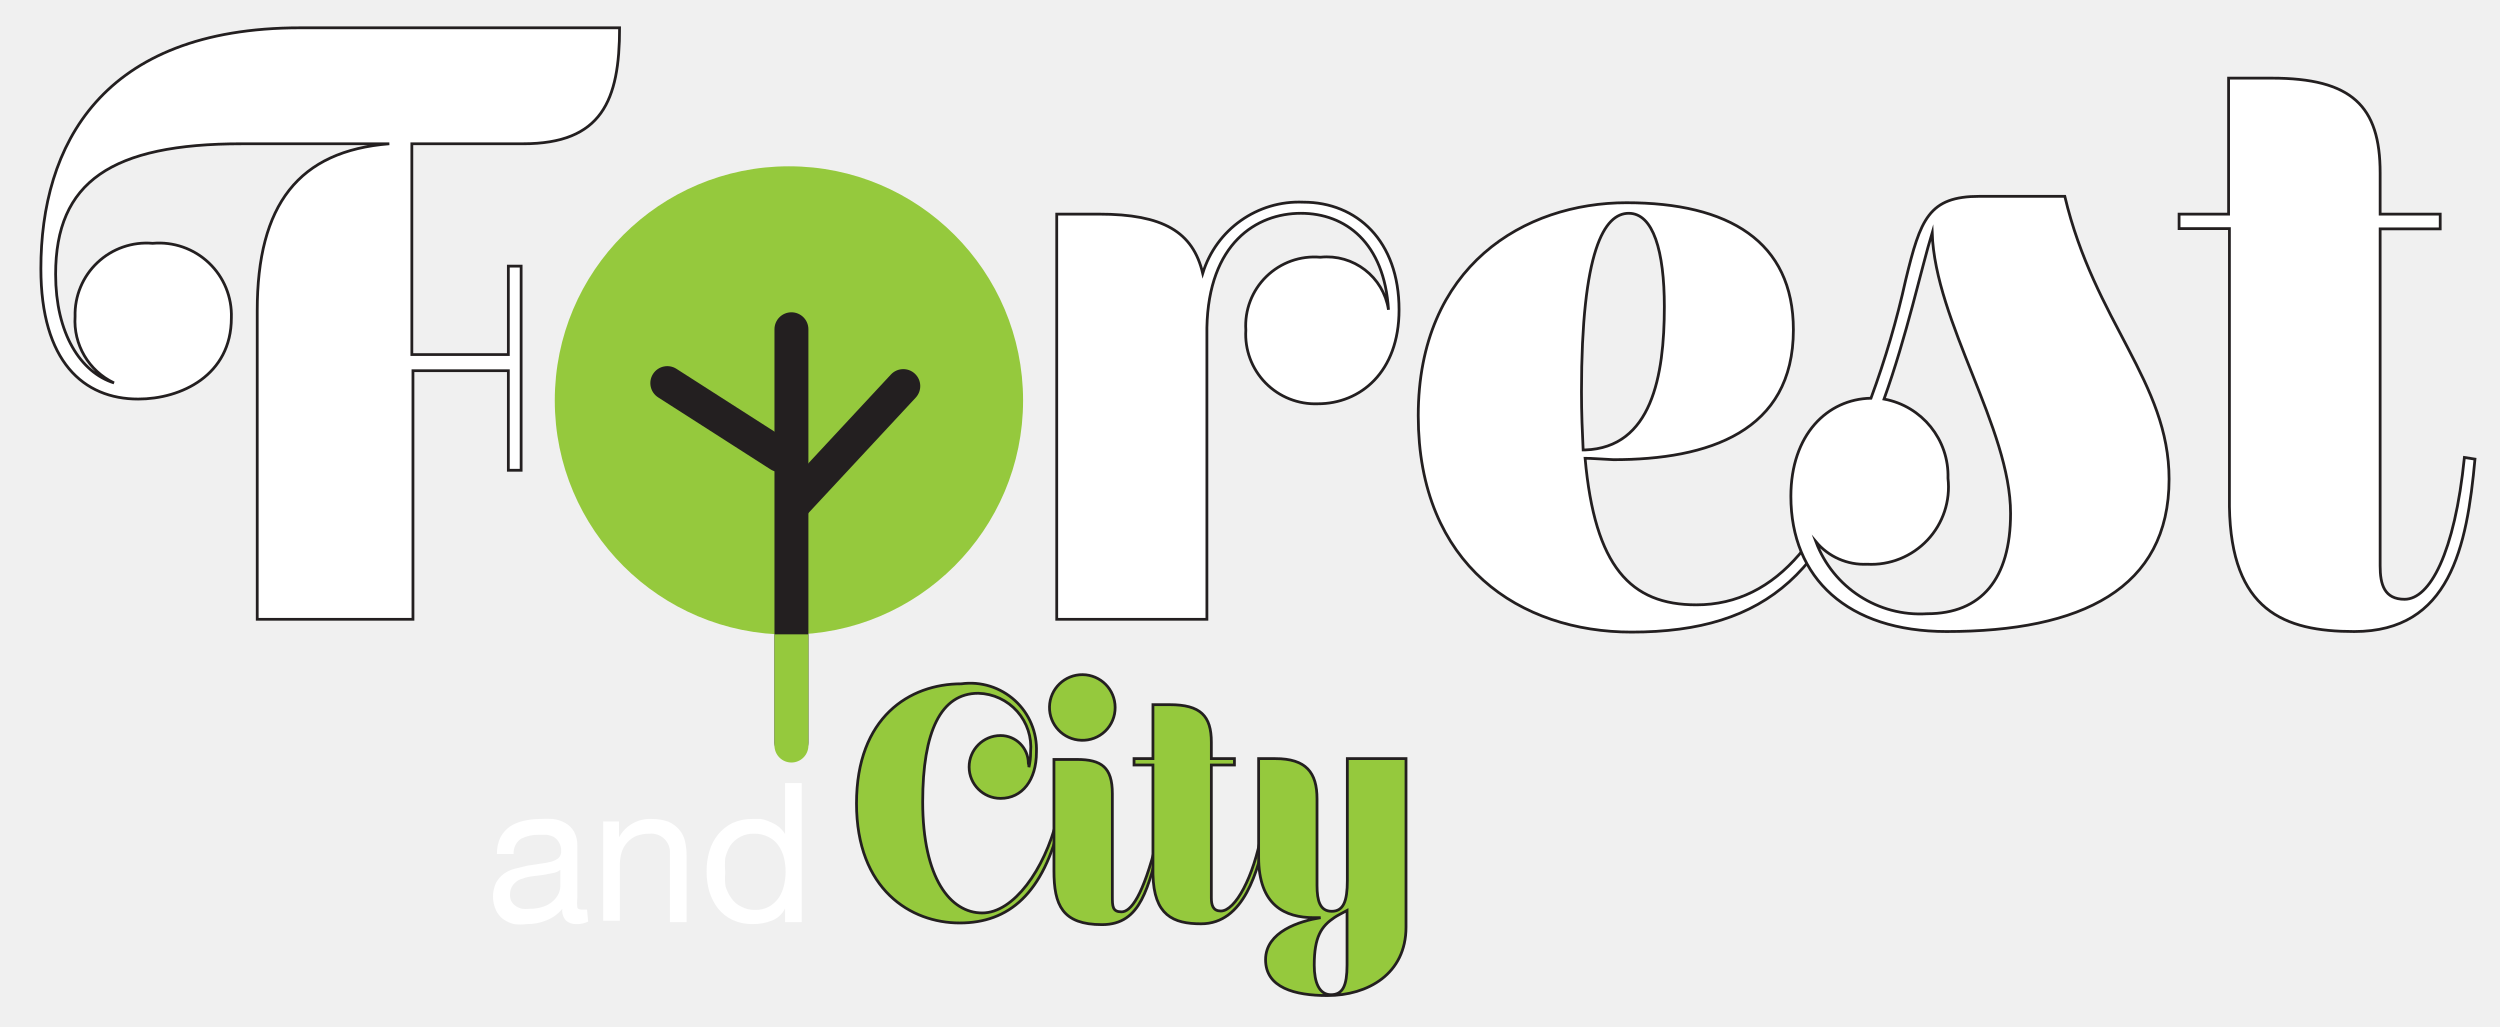
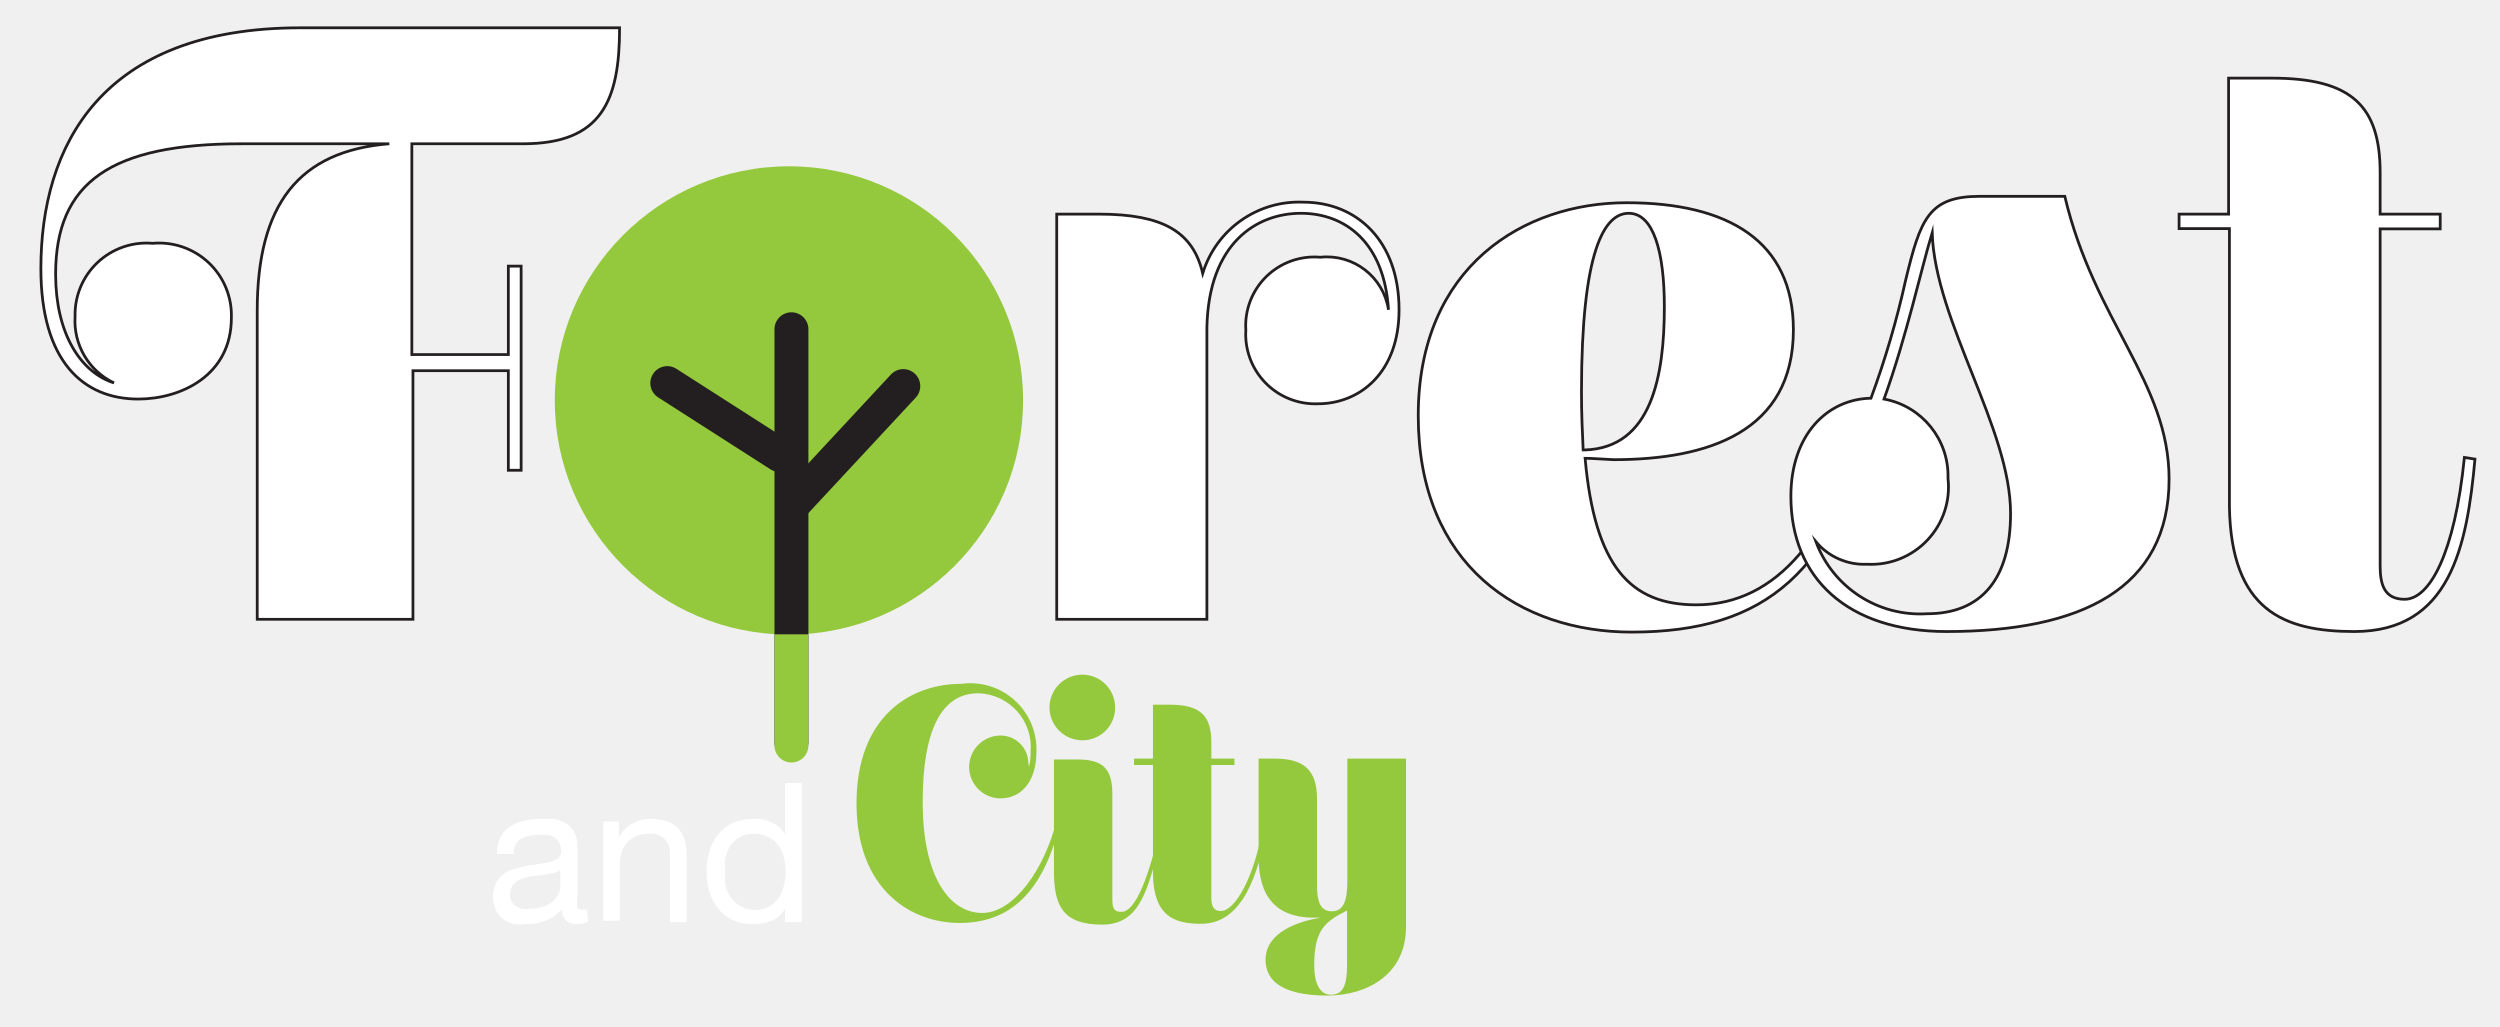
<svg xmlns="http://www.w3.org/2000/svg" id="Layer_1" data-name="Layer 1" viewBox="0 0 89.9 36.92">
  <circle cx="28.37" cy="14.4" r="8.42" fill="#95c93d" />
  <rect x="27.85" y="11.23" width="1.22" height="16.08" rx="0.61" fill="#231f20" />
  <rect x="25.4" y="12.07" width="1.22" height="6.02" rx="0.61" transform="translate(-0.71 28.84) rotate(-57.36)" fill="#231f20" />
  <rect x="29.88" y="12.49" width="1.22" height="7.05" rx="0.61" transform="translate(19.07 -16.47) rotate(42.91)" fill="#231f20" />
  <path d="M27.85,22.81h1.22a0,0,0,0,1,0,0v4a.61.61,0,0,1-.61.61h0a.61.61,0,0,1-.61-.61v-4A0,0,0,0,1,27.85,22.81Z" fill="#95c93d" />
  <path d="M9.25,22.27V11.17c0-3.82,1.49-5.74,4.75-6H8.7C4,5.17,2,6.54,2,9.86,2,12,2.9,13.39,4.1,13.77a2.47,2.47,0,0,1-1.4-2.39A2.57,2.57,0,0,1,5.49,8.75a2.6,2.6,0,0,1,2.83,2.68c0,2.07-1.81,2.92-3.35,2.92C3,14.35,1.47,13,1.47,9.66,1.47,5.25,3.63,1,10.8,1H22.28c0,2.62-.64,4.17-3.47,4.17h-4v7.58h3.47V9.57h.46v7.34h-.46V13.33H14.85v8.94Z" fill="#fff" stroke="#231f20" stroke-miterlimit="10" stroke-width="0.1" />
  <path d="M39.52,7.7c2.31,0,3.38.64,3.73,2.13a3.62,3.62,0,0,1,3.62-2.56c1.92,0,3.44,1.39,3.44,3.87,0,2.25-1.4,3.38-2.92,3.38a2.5,2.5,0,0,1-2.59-2.65,2.47,2.47,0,0,1,2.68-2.62,2.24,2.24,0,0,1,2.45,1.89c-.15-2.42-1.55-3.47-3.15-3.47s-3.32,1.08-3.38,4.11V22.27H38V7.7Z" fill="#fff" stroke="#231f20" stroke-miterlimit="10" stroke-width="0.1" />
  <path d="M57,16.48c.35,3.9,1.63,5.27,4,5.27,2.91,0,4.93-2.51,6.12-7l.26.11c-1.37,5.66-3.82,7.87-8.71,7.87-4,0-7.67-2.39-7.67-7.78s3.82-7.66,7.49-7.66,6,1.39,6,4.57c0,3.67-3.06,4.67-6.47,4.67C57.57,16.51,57.25,16.48,57,16.48Zm0-.3c2.39-.08,2.85-2.65,2.85-5.15,0-2-.4-3.36-1.28-3.36S56.87,9,56.87,14.09C56.87,14.87,56.9,15.54,56.93,16.18Z" fill="#fff" stroke="#231f20" stroke-miterlimit="10" stroke-width="0.1" />
  <path d="M64.4,17.85c0-2.22,1.31-3.5,2.88-3.53a32.68,32.68,0,0,0,1.25-4.26c.53-2.18.82-3,2.66-3h3.06C75.32,11.58,78,13.74,78,17.23c0,3.94-3.15,5.48-8,5.48C66.44,22.71,64.4,20.79,64.4,17.85Zm3.35-3.5a2.81,2.81,0,0,1,2.3,2.85,2.78,2.78,0,0,1-2.91,3.09,2.26,2.26,0,0,1-1.84-.81,4,4,0,0,0,4,2.59c1.95,0,3-1.25,3-3.61,0-3.06-2.71-6.88-2.82-10.09C69.09,9.66,68.56,12.1,67.75,14.35Z" fill="#fff" stroke="#231f20" stroke-miterlimit="10" stroke-width="0.1" />
  <path d="M89,16.51c-.29,3.17-.9,6.2-4.34,6.2-2.54,0-4.43-.76-4.49-4.49v-10H78.36V7.7h1.78V2.81h1.55c2.88,0,3.9,1,3.9,3.41V7.7h2.16v.53H85.59V20.35c0,.67.15,1.2.88,1.2.9,0,1.8-1.64,2.15-5.1Z" fill="#fff" stroke="#231f20" stroke-miterlimit="10" stroke-width="0.1" />
  <path d="M21.15,33.14a.89.89,0,0,1-.43.09.51.51,0,0,1-.37-.13.54.54,0,0,1-.13-.42,1.37,1.37,0,0,1-.58.42,1.78,1.78,0,0,1-.7.13,1.71,1.71,0,0,1-.46,0,1.17,1.17,0,0,1-.39-.18.86.86,0,0,1-.25-.31,1.17,1.17,0,0,1,0-1,1,1,0,0,1,.28-.32,1.17,1.17,0,0,1,.39-.18l.45-.11.46-.07a3.08,3.08,0,0,0,.39-.07.76.76,0,0,0,.27-.13.33.33,0,0,0,.1-.26.57.57,0,0,0-.08-.31.55.55,0,0,0-.18-.19.79.79,0,0,0-.26-.08l-.29,0a1.33,1.33,0,0,0-.63.14.61.61,0,0,0-.27.55h-.6A1.33,1.33,0,0,1,18,30.1a1.14,1.14,0,0,1,.34-.38,1.48,1.48,0,0,1,.48-.2,2.63,2.63,0,0,1,.58-.07,3.88,3.88,0,0,1,.48,0,1.2,1.2,0,0,1,.44.14.86.86,0,0,1,.32.31,1,1,0,0,1,.12.51V32.3a1.24,1.24,0,0,0,0,.31c0,.07.07.1.17.1l.18,0Zm-1-1.86a.59.59,0,0,1-.29.12l-.38.07-.41.05a1.89,1.89,0,0,0-.36.1.67.67,0,0,0-.26.2.57.57,0,0,0-.11.36.45.45,0,0,0,.22.41.63.63,0,0,0,.22.09,1.09,1.09,0,0,0,.26,0,1.52,1.52,0,0,0,.51-.08,1,1,0,0,0,.34-.2.82.82,0,0,0,.2-.27.7.7,0,0,0,.06-.27Z" fill="#fff" />
  <path d="M22.26,29.54v.57h0a1.26,1.26,0,0,1,1.18-.66,1.71,1.71,0,0,1,.6.1,1.08,1.08,0,0,1,.38.28.94.94,0,0,1,.21.41,2.23,2.23,0,0,1,.06.54v2.38h-.6V30.71a.67.67,0,0,0-.73-.73,1.38,1.38,0,0,0-.48.08,1,1,0,0,0-.33.24,1,1,0,0,0-.2.36,1.63,1.63,0,0,0-.06.45v2h-.6V29.54Z" fill="#fff" />
  <path d="M28.23,33.16v-.49h0a.88.88,0,0,1-.46.43,1.78,1.78,0,0,1-.7.13,1.67,1.67,0,0,1-.73-.15,1.5,1.5,0,0,1-.52-.41,2,2,0,0,1-.31-.6,2.52,2.52,0,0,1-.1-.73,2.48,2.48,0,0,1,.1-.73,1.71,1.71,0,0,1,.31-.6,1.59,1.59,0,0,1,.51-.41,1.67,1.67,0,0,1,.73-.15l.3,0a1.31,1.31,0,0,1,.32.1,1.34,1.34,0,0,1,.31.17,1.05,1.05,0,0,1,.24.27h0V28.16h.6v5Zm-2.14-1.29a1.44,1.44,0,0,0,.21.43.85.85,0,0,0,.35.3,1,1,0,0,0,.5.12,1,1,0,0,0,.51-.12,1.13,1.13,0,0,0,.34-.31,1.34,1.34,0,0,0,.19-.44,2.14,2.14,0,0,0,.06-.5,2.1,2.1,0,0,0-.06-.51,1.27,1.27,0,0,0-.2-.44.92.92,0,0,0-.35-.3,1.09,1.09,0,0,0-.53-.12,1,1,0,0,0-.85.43,1.51,1.51,0,0,0-.18.45,3,3,0,0,0,0,.52A2,2,0,0,0,26.09,31.87Z" fill="#fff" />
-   <path d="M37,27.59a2.29,2.29,0,0,0,.06-.54,1.94,1.94,0,0,0-1.88-2.12c-1.35,0-2,1.38-2,3.9,0,2.76,1,4,2.14,4s2.24-1.58,2.68-3.33l.14,0c-.61,2.65-1.87,3.69-3.63,3.69s-3.71-1.2-3.71-4.3,1.91-4.3,3.77-4.3a2.38,2.38,0,0,1,2.7,2.46c0,1-.51,1.66-1.29,1.66a1.13,1.13,0,1,1,0-2.26,1,1,0,0,1,1,1A.34.34,0,0,1,37,27.59Z" fill="#95c93d" stroke="#231f20" stroke-miterlimit="10" stroke-width="0.1" />
-   <path d="M38.88,26.62a1.18,1.18,0,1,1,1.22-1.18A1.17,1.17,0,0,1,38.88,26.62Zm2.86,3.63c-.46,1.62-.68,3-2.11,3s-1.73-.7-1.73-1.94v-4h.82c.89,0,1.28.28,1.28,1.23v3.68c0,.37,0,.57.33.57s.77-.55,1.27-2.54Z" fill="#95c93d" stroke="#231f20" stroke-miterlimit="10" stroke-width="0.1" />
-   <path d="M44.39,27.51h-.83v4.78c0,.26.06.47.34.47.52,0,1.18-1.22,1.47-2.81l.15.05c-.28,1.28-.77,3.22-2.33,3.22-1,0-1.7-.3-1.73-1.78V27.51h-.68v-.23h.68V25.34h.6c1.11,0,1.5.4,1.5,1.35v.59h.83Z" fill="#95c93d" stroke="#231f20" stroke-miterlimit="10" stroke-width="0.1" />
-   <path d="M47.49,33h-.23c-1.06,0-2-.44-2-2.18V27.28h.6c1.11,0,1.5.5,1.5,1.45v3.11c0,.56.11.93.53.93s.56-.36.56-1.1V27.28h2.11v6.06c0,1.68-1.37,2.46-2.83,2.46-1.17,0-2.22-.28-2.22-1.29S46.74,33.12,47.49,33Zm.95-.26c-.13.07-.38.2-.45.25-.48.32-.73.7-.73,1.72,0,.62.18,1.06.6,1.06s.58-.31.58-1.07Z" fill="#95c93d" stroke="#231f20" stroke-miterlimit="10" stroke-width="0.1" />
+   <path d="M37,27.59a2.29,2.29,0,0,0,.06-.54,1.94,1.94,0,0,0-1.88-2.12c-1.35,0-2,1.38-2,3.9,0,2.76,1,4,2.14,4s2.24-1.58,2.68-3.33l.14,0c-.61,2.65-1.87,3.69-3.63,3.69s-3.71-1.2-3.71-4.3,1.91-4.3,3.77-4.3a2.38,2.38,0,0,1,2.7,2.46c0,1-.51,1.66-1.29,1.66a1.13,1.13,0,1,1,0-2.26,1,1,0,0,1,1,1A.34.34,0,0,1,37,27.59Z" fill="#95c93d" />
+   <path d="M38.88,26.62a1.18,1.18,0,1,1,1.22-1.18A1.17,1.17,0,0,1,38.88,26.62Zm2.86,3.63c-.46,1.62-.68,3-2.11,3s-1.73-.7-1.73-1.94v-4h.82c.89,0,1.28.28,1.28,1.23v3.68c0,.37,0,.57.33.57s.77-.55,1.27-2.54Z" fill="#95c93d" />
+   <path d="M44.39,27.51h-.83v4.78c0,.26.06.47.34.47.52,0,1.18-1.22,1.47-2.81l.15.05c-.28,1.28-.77,3.22-2.33,3.22-1,0-1.7-.3-1.73-1.78V27.51h-.68v-.23h.68V25.34h.6c1.11,0,1.5.4,1.5,1.35v.59h.83Z" fill="#95c93d" />
+   <path d="M47.49,33h-.23c-1.06,0-2-.44-2-2.18V27.28h.6c1.11,0,1.5.5,1.5,1.45v3.11c0,.56.11.93.53.93s.56-.36.56-1.1V27.28h2.11v6.06c0,1.68-1.37,2.46-2.83,2.46-1.17,0-2.22-.28-2.22-1.29S46.74,33.12,47.49,33Zm.95-.26c-.13.07-.38.2-.45.25-.48.32-.73.7-.73,1.72,0,.62.18,1.06.6,1.06s.58-.31.58-1.07Z" fill="#95c93d" />
</svg>
